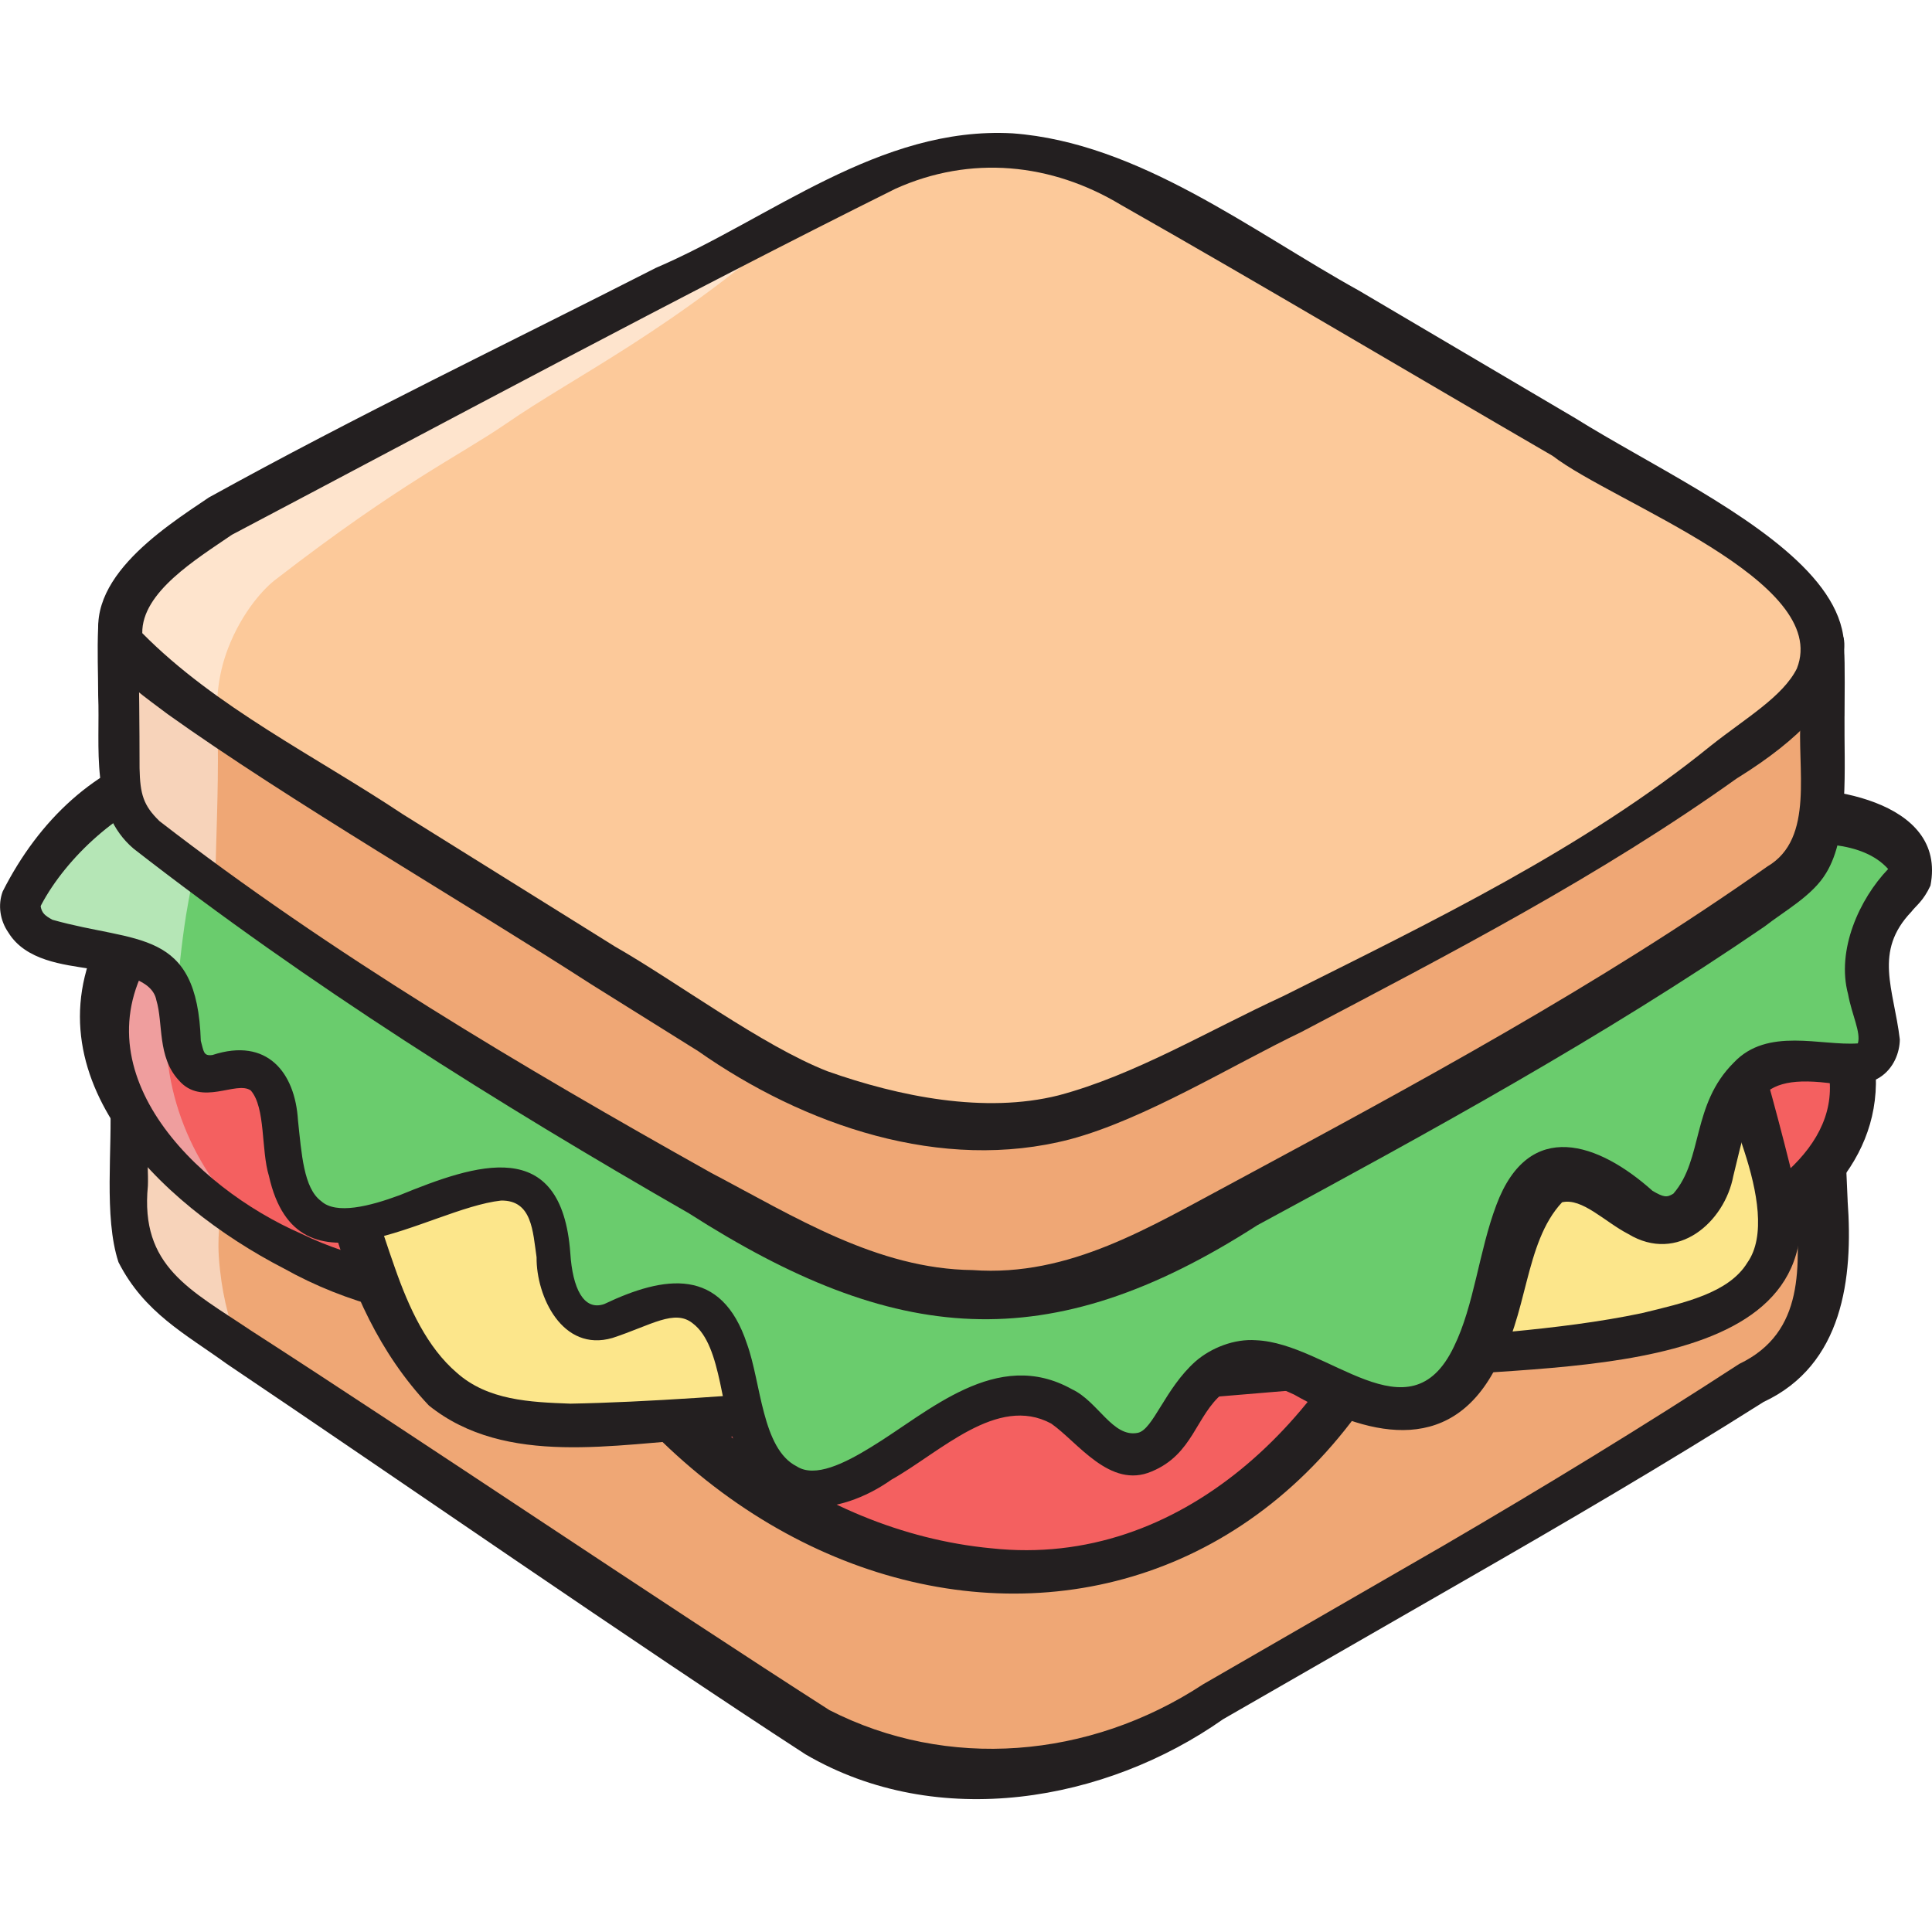
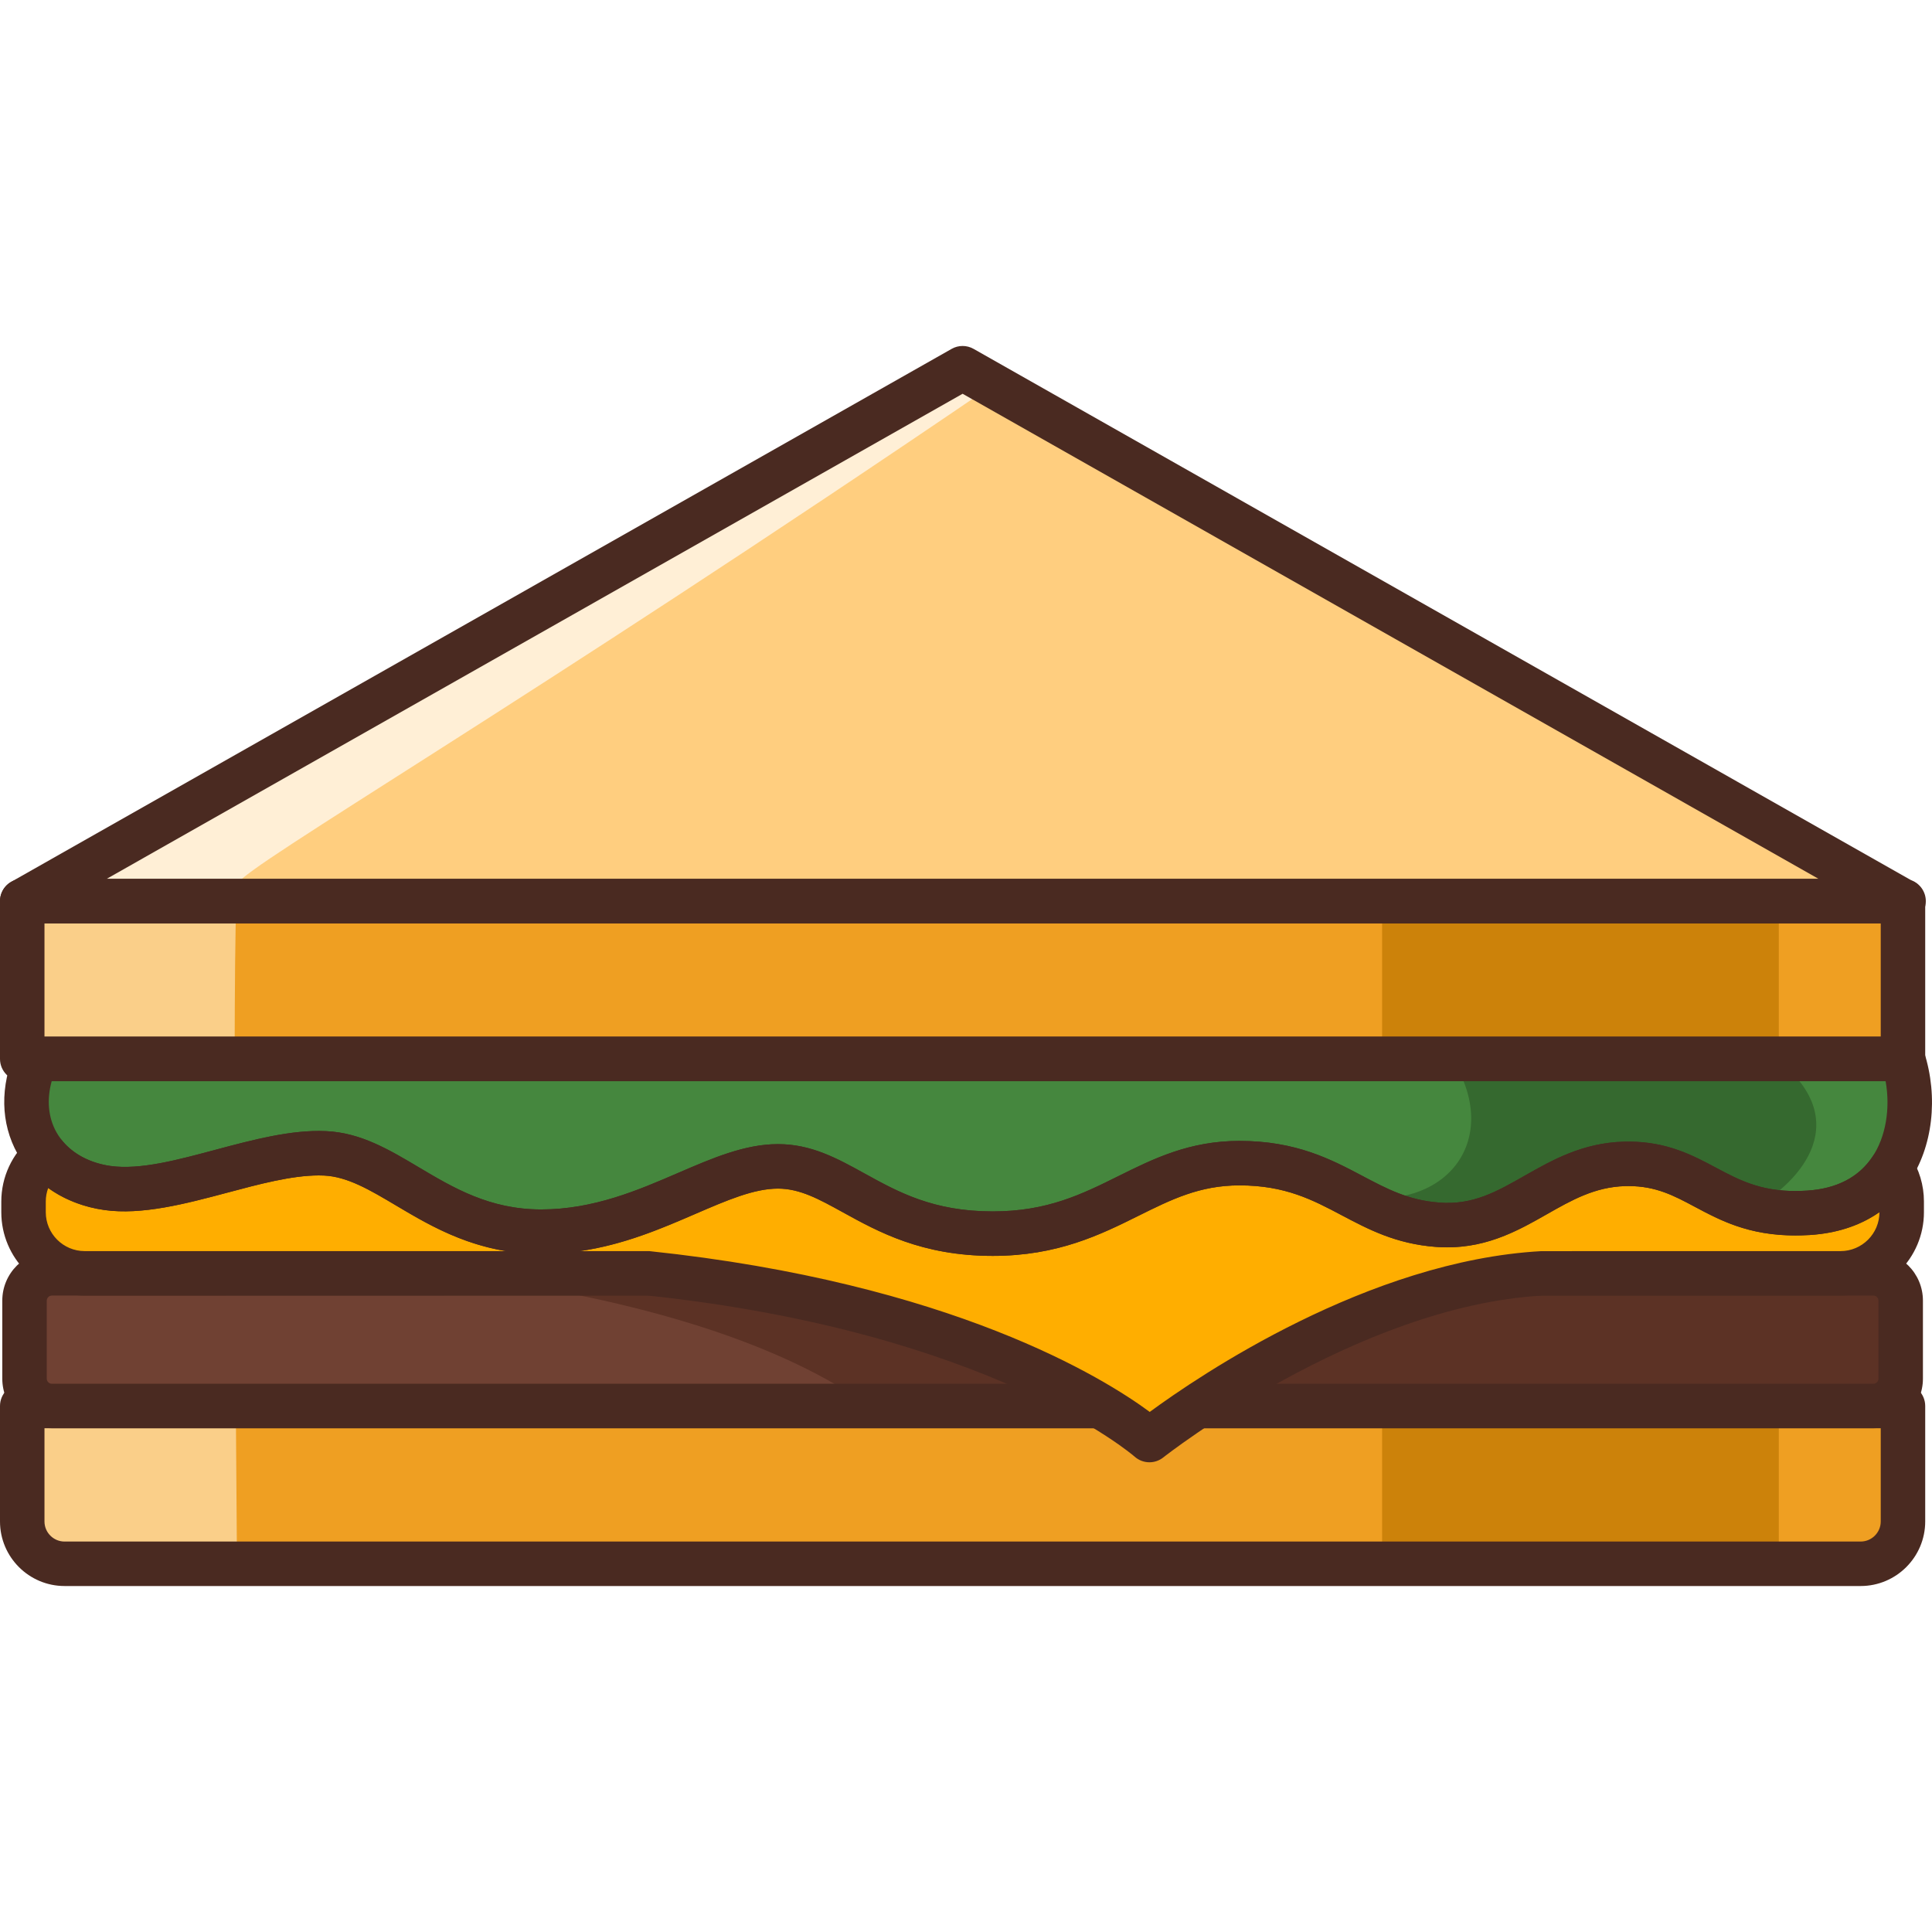
- <svg xmlns="http://www.w3.org/2000/svg" id="fi_11792425" enable-background="new 0 0 64 64" viewBox="0 0 64 64">
+ <svg xmlns="http://www.w3.org/2000/svg" id="fi_12542527" enable-background="new 0 0 512 512" viewBox="0 0 512 512">
  <g>
+     <path clip-rule="evenodd" d="m5.895 372.599h498.414v30.6c0 6.17-5.047 11.218-11.219 11.218h-475.977c-6.172 0-11.218-5.048-11.218-11.218z" fill="#ef9f22" fill-rule="evenodd" />
+     <path clip-rule="evenodd" d="m5.895 372.599h56.601c.101 15.768.21 30.273.306 41.82h-45.688c-6.174 0-11.219-5.045-11.219-11.219z" fill="#facf89" fill-rule="evenodd" />
+     <path clip-rule="evenodd" d="m366.28 371.663h105.121v41.82h-105.121z" fill="#cc820a" fill-rule="evenodd" />
    <g>
-       <path d="m60.348 39.813c.068 1.945.021 2.843-.141 3.364-.351 1.131-.863 1.774-1.472 2.171-5.963 3.885-12.418 7.475-19.76 11.724-1.431.828-3.865 1.713-6.178 1.726-2.409.013-4.84-.83-6.206-1.7-7.698-4.9-14.756-9.621-19.864-13.262-.739-.527-1.609-1.312-1.985-1.843-.521-.736-.445-1.903-.467-2.717-.039-1.419-.021-1.929-.029-2.88-.006-.693.57-1.435.816-1.677 8.712-8.553 18.088-18.202 27.104-17.969 8.861.229 18.957 12.458 26.664 19.001.437.371 1.424 1.368 1.44 1.83s.036 1.011.078 2.233z" fill="#efa775" />
-       <path d="m7.976 44.721c-.435-.293-.852-.585-1.25-.878-.743-.527-1.613-1.327-1.975-1.854-.525-.741-.453-1.893-.471-2.712-.036-1.425-.018-1.932-.036-2.888 0-.683.58-1.424.815-1.678.743-.722 1.468-1.444 2.211-2.185.054 4.312.036 6.81-.018 8.293-.018.195-.036.644.036 1.249.109 1.015.362 1.912.689 2.654z" fill="#f7d3ba" />
-       <path d="m61.205 39.783c.187 2.558-.152 5.429-2.782 6.657-3.237 2.048-6.607 4.017-9.917 5.918 0.0 0-7.989 4.593-7.989 4.593-3.874 2.728-9.446 3.728-13.832 1.165-5.663-3.675-13.556-9.157-19.173-12.936-1.365-.989-2.731-1.688-3.587-3.368-.497-1.51-.192-3.806-.278-5.384.031-1.604 1.554-2.572 2.512-3.585 3.24-3.119 6.707-6.576 10.198-9.393 19.189-16.504 28.342-.581 42.994 11.672.729.722 1.589 1.287 1.76 2.505.028.587.067 1.561.095 2.158zm-1.714.06-.053-2.172c-1.14-1.584-3.163-2.973-4.566-4.447-13.024-12.085-20.862-23.56-37.836-8.945-3.422 2.784-6.911 6.261-10.079 9.374-.377.456-1.953 1.755-2.051 2.397-.149.619.023 2.572-.007 3.235-.263 2.67 1.408 3.442 3.402 4.783 5.591 3.604 13.617 9.024 19.175 12.582 3.9 1.994 8.599 1.624 12.376-.854 0-0 7.978-4.604 7.978-4.604 3.288-1.919 6.593-3.935 9.784-6.01 2.201-1.053 1.989-3.266 1.878-5.338z" fill="#231f20" />
+       <path d="m493.09 420.312h-475.978c-9.434 0-17.112-7.677-17.112-17.112v-30.599c0-3.254 2.64-5.893 5.893-5.893h498.415c3.254 0 5.893 2.64 5.893 5.893v30.599c.001 9.435-7.677 17.112-17.111 17.112zm-481.303-41.818v24.706c0 2.935 2.39 5.326 5.326 5.326h475.977c2.935 0 5.326-2.39 5.326-5.326v-24.706z" fill="#4a2a21" />
+     </g>
+     <path clip-rule="evenodd" d="m13.736 337.446h482.733c3.976 0 7.232 3.254 7.232 7.232v20.688c0 3.978-3.256 7.232-7.232 7.232h-482.733c-3.978 0-7.235-3.254-7.235-7.232v-20.688c0-3.978 3.257-7.232 7.235-7.232z" fill="#704133" fill-rule="evenodd" />
+     <path clip-rule="evenodd" d="m117.877 337.444h378.594c3.978 0 7.23 3.256 7.23 7.232v20.688c0 3.982-3.252 7.23-7.23 7.23h-266.116c-22.187-15.627-57.857-28.223-112.478-35.15z" fill="#5c3225" fill-rule="evenodd" />
+     <g>
+       <path d="m496.47 378.494h-482.734c-7.24 0-13.13-5.89-13.13-13.126v-20.688c0-7.236 5.89-13.126 13.13-13.126h482.734c7.236 0 13.126 5.89 13.126 13.126v20.688c0 7.237-5.89 13.126-13.126 13.126zm-482.734-35.153c-.729 0-1.343.614-1.343 1.339v20.688c0 .725.614 1.339 1.343 1.339h482.734c.725 0 1.339-.614 1.339-1.339v-20.688c0-.725-.614-1.339-1.339-1.339z" fill="#4a2a21" />
+     </g>
+     <g clip-rule="evenodd" fill-rule="evenodd">
+       <path d="m22.434 302.219h465.336c8.91 0 16.198 7.286 16.198 16.195v2.836c0 8.908-7.288 16.196-16.198 16.196h-79.012c-52.075 2.9-104.15 44.179-104.15 44.179s-38.136-34.191-132.556-44.179h-149.618c-8.91 0-16.196-7.288-16.196-16.196v-2.836c0-8.909 7.286-16.195 16.196-16.195z" fill="#ffae00" />
+       <path d="m255.102 97.578 124.602 70.614 124.605 70.617h-249.207-249.207l124.602-70.617z" fill="#ffce7f" />
+       <path d="m255.1 97.578 7.957 4.509c-124.124 84.604-198.15 127.474-200.026 132.026-.156.374-.285 2.016-.394 4.695h-56.742l124.602-70.614z" fill="#ffefd6" />
+       <path d="m5.895 238.809h498.414v41.818h-498.414z" fill="#ef9f22" />
+       <path d="m5.895 238.809h56.742c-.296 7.379-.425 22.724-.457 41.82h-56.285z" fill="#facf89" />
+       <path d="m366.28 238.809h105.121v41.82h-105.121z" fill="#cc820a" />
+       <path d="m504.305 280.629c5.319 16.552-.575 39.202-25.034 40.779-24.457 1.575-28.725-13.487-48.714-12.965-19.989.521-29.137 17.694-49.649 16.122-20.51-1.579-27.455-16.318-52.44-16.318-24.983 0-35.142 18.684-65.381 18.684-30.244 0-39.817-17.833-56.915-17.833s-35.661 17.312-62.751 17.312c-27.088 0-39.673-19.973-57.292-20.762-17.621-.788-40.808 11.549-57.639 9.186-16.83-2.363-26.301-17.363-18.935-34.204h367.833 126.917z" fill="#45873e" />
+       <path d="m464.643 320.105c-12.788-3.464-18.9-12.06-34.087-11.663-19.989.523-29.137 17.694-49.649 16.12-9.097-.697-15.525-3.989-22.043-7.433 25.438 3.838 39.065-15.857 25.944-36.501h86.01c22.105 17.388 4.094 34.254-6.175 39.477z" fill="#35692f" />
    </g>
    <g>
-       <path d="m4.351 31.001c-.155.254-.951 1.612-.861 3.343.177 3.424 3.676 5.597 5.205 6.547 1.659 1.03 3.218 1.518 4.456 1.764 3.943.785 7.329-.341 9.437-1.347-.145-1.753-.753-6.68-4.007-10.029-4.431-4.561-11.838-4.209-14.23-.279z" fill="#f46060" />
-       <path d="m8.828 40.975c-.036-.02-.091-.059-.127-.078-1.54-.956-5.038-3.122-5.219-6.556-.072-1.737.707-3.083.87-3.337.743-1.229 1.993-2.127 3.479-2.615-.743.8-2.193 2.654-2.32 5.366-.145 2.771 1.124 5.483 3.316 7.22z" fill="#ef9e9e" />
-       <path d="m17.258 28.633c-4.224-2.541-10.72-2.72-13.69 1.879-2.935 4.975 1.736 9.395 5.834 11.507 4.188 2.344 9.36 2.291 13.833.68.609-.215.984-.859.877-1.521-.501-4.796-2.487-9.932-6.854-12.545zm-7.266 12.241c-3.579-1.557-7.498-5.494-4.85-9.395 2.309-3.311 7.731-2.899 10.791-.77 3.221 2.13 4.653 6.031 5.064 9.789-3.347 1.807-7.516 2.076-11.006.376z" fill="#231f20" />
+       <path d="m504.466 244.703c-.054 0-.104 0-.157 0h-498.416c-2.674 0-5.015-1.803-5.698-4.389-.683-2.59.464-5.31 2.793-6.63l249.208-141.231c1.803-1.021 4.006-1.021 5.809 0l248.49 140.824c2.256.825 3.864 2.993 3.864 5.533 0 3.254-2.64 5.893-5.893 5.893zm-476.223-11.786h453.716l-226.858-128.566z" fill="#4a2a21" />
    </g>
    <g>
-       <path d="m58.006 30.735c3.389 2.728 3.462 4.811 3.426 5.473-.253 4.692-9.674 6.823-10.607 7.025-4.267.923-7.864.283-10.08-.327 5.754-4.057 11.508-8.114 17.262-12.171z" fill="#f46060" />
-       <path d="m62.088 35.04c-.626-2.183-2.076-4.027-4.044-5.172-5.941 4.027-11.919 8.107-17.842 12.259-.179.125-.322.322-.376.537-.143.519.161 1.02.662 1.163 2.559.662 5.226.877 7.856.644 4.778-.644 14.621-3.096 13.744-9.431zm-13.905 7.731c-1.736.143-3.472.018-5.19-.304 5.011-3.579 9.986-7.176 14.979-10.863.054.233-.072.161.197.376.662.537 1.288 1.217 1.754 1.933 3.615 5.709-7.838 8.483-11.74 8.858z" fill="#231f20" />
+       <path d="m504.309 286.521h-498.416c-3.254 0-5.893-2.64-5.893-5.893v-41.818c0-3.254 2.64-5.893 5.893-5.893h498.415c3.254 0 5.893 2.64 5.893 5.893v41.818c.001 3.253-2.639 5.893-5.892 5.893zm-492.522-11.787h486.628v-30.031h-486.628z" fill="#4a2a21" />
    </g>
    <g>
-       <path d="m17.988 40.246c.576 1.455 1.621 3.67 3.439 5.77 4.246 4.905 11.935 8.29 18.492 4.434 4.601-2.705 6.63-7.791 7.325-9.83-9.752-.125-19.505-.249-29.257-.374z" fill="#f46060" />
-       <path d="m47.252 39.872c-9.95-.251-20.151-.304-30.137-.233-.358.734.125 1.539.465 2.165 7.302 14.299 25.305 15.39 30.423-1.181-0-.412-.34-.752-.752-.752zm-14.406 11.418c-5.906-.555-11.382-4.85-13.493-10.415 8.984.304 17.806.483 26.844.501-2.094 5.583-7.051 10.594-13.35 9.914z" fill="#231f20" />
+       <path d="m263.085 332.824c-18.785 0-30.369-6.396-39.681-11.534-6.377-3.518-11.415-6.3-17.235-6.3-6.35 0-13.533 3.1-21.847 6.691-11.526 4.976-24.59 10.62-40.905 10.62-16.874 0-28.849-7.121-38.468-12.838-6.906-4.105-12.869-7.651-19.088-7.931l-1.397-.031c-7.148 0-15.846 2.325-24.257 4.574-11.058 2.954-22.645 5.989-32.54 4.593-10.129-1.423-18.52-6.853-23.013-14.895-4.531-8.111-4.708-17.88-.499-27.506.936-2.149 3.058-3.534 5.398-3.534h494.751c2.559 0 4.827 1.654 5.609 4.09 3.845 11.967 2.302 25.181-4.029 34.478-3.998 5.867-11.791 13.057-26.236 13.989-14.822.898-23.159-3.557-30.507-7.478-5.529-2.947-10.302-5.494-17.577-5.494l-.856.012c-8.023.211-14.216 3.729-20.777 7.459-7.232 4.109-15.428 8.767-26.398 8.767h-.004c-1.001 0-2.026-.038-3.073-.119-10.574-.813-17.853-4.662-24.894-8.384-7.697-4.071-14.964-7.915-27.1-7.915-10.513 0-18.037 3.733-26.751 8.061-10.029 4.981-21.402 10.625-38.626 10.625zm-56.915-29.62c8.855 0 15.693 3.775 22.933 7.77 8.963 4.95 18.237 10.064 33.983 10.064 14.457 0 23.654-4.562 33.388-9.396 9.201-4.566 18.716-9.289 31.992-9.289 15.06 0 24.383 4.934 32.609 9.285 6.523 3.445 12.155 6.427 20.285 7.052 9.009.729 15.305-2.916 22.753-7.148 7.179-4.079 15.317-8.706 26.29-8.99l1.163-.015c10.221 0 17.074 3.657 23.121 6.879 6.626 3.534 12.865 6.86 24.203 6.112 7.789-.499 13.594-3.48 17.254-8.855 3.587-5.276 4.869-12.846 3.564-20.151h-486.01c-1.347 4.915-.929 9.611 1.243 13.502 2.682 4.8 7.919 8.069 14.369 8.974 7.858 1.101 17.956-1.665 27.856-4.309 9.83-2.628 20.074-5.341 29.225-4.927 9.17.407 16.656 4.857 24.583 9.573 9.247 5.494 18.808 11.181 32.444 11.181 13.882 0 25.757-5.13 36.235-9.654 9.116-3.936 17.73-7.658 26.517-7.658z" fill="#4a2a21" />
    </g>
    <g>
-       <path d="m13.453 18.433c-.563.034-5.452 3.083-5.064 4.166 1.203 3.353.709 10.112 3.895 19.286.549 1.579 1.537 4.431 4.189 5.061 1.408.334 3.557.351 6.741.036 2.153-.213 27.073-2.049 30.179-2.614 3.697-.673 4.446-1.272 5.073-2.167 1.106-1.58-.007-4.29-.372-5.422-2.704-8.383-4.12-13.616-5.371-18.998-.105-.453.025-1.76-1.232-2.724-1.332-1.022-3.388-1.124-7.227-1.162-6.594-.064-21.95 4.002-30.811 4.539z" fill="#fce68b" />
-       <path d="m13.497 19.162c-1.234.673-3.009 1.734-4.084 2.896-.238.187-.329.6-.317.33 1.017 3.566 1.013 7.5 1.746 11.061.517 2.902 1.254 5.757 2.234 8.533.474 1.36 1.08 2.657 2.056 3.492 1.028.916 2.424.974 3.763 1.024 5.015-.091 12.692-.944 17.778-1.25-0-0 8.913-.735 8.913-.735 2.946-.303 5.989-.423 8.802-1.013 1.405-.341 2.879-.665 3.494-1.671.621-.875.328-2.383-.103-3.704-2.341-7.039-4.634-14.179-6.143-21.451-2.226-4.023-16.212-.768-20.358-.177-5.873 1.021-11.728 2.241-17.78 2.664zm-.088-1.458c7.611.24 37.1-9.512 39.885-1.624 1.471 8.392 4.538 16.101 6.344 23.963.447 6.092-9.953 5.007-13.938 5.773-0-0-8.921.746-8.921.746-2.944.237-10.52.856-13.366 1.098-2.997.156-6.647.954-9.205-1.1-3.281-3.475-3.697-8.435-4.783-12.856-.761-3.74-.729-7.388-1.748-11.008-.046-.259-.018-.517.044-.639.87-1.793 2.77-2.743 4.362-3.785.49-.209.738-.49 1.327-.567z" fill="#231f20" />
-     </g>
-     <g>
-       <path d="m58.488 27.091c3.857-.36 4.706 1.101 4.798 1.632.131.756-1.071.941-1.406 2.843-.259 1.469.703 2.552.252 3.329-.532.916-2.384-.203-3.747.487-1.846.934-1.174 4.361-2.819 4.961-1.304.476-2.248-1.491-3.729-1.456-2.374.056-1.588 6.143-4.326 7.54-2.567 1.31-5.172-2.719-7.424-.83-1.062.89-1.251 2.399-2.408 2.57-1.019.151-1.498-.948-2.475-1.561-3.155-1.982-6.752 4.199-9.315 2.411-1.781-1.243-.976-4.981-2.865-5.817-1.49-.66-2.817 1.298-3.976.348-.955-.784-.474-2.476-1.145-3.654-1.354-2.375-6.043 2.258-7.855.169-1.123-1.294-.322-4.046-1.603-4.572-.742-.305-1.476.422-2.047-.108-.514-.476-.387-1.662-.612-2.441-.644-2.23-4.825-.78-5.121-2.876-.091-.645 2.234-3.845 4.991-4.606 17.519.541 35.13 1.085 52.834 1.631z" fill="#6acc6d" />
-       <path d="m7.202 25.495c-.394 1.638-.841 3.603-1.038 4.817-.161 1.021-.25 1.966-.322 2.871-.018-.077-.036-.173-.054-.251-.644-2.216-4.832-.771-5.118-2.871-.09-.636 2.219-3.835 4.993-4.606.519.019 1.02.039 1.539.039z" fill="#b5e6b6" />
-       <path d="m58.46 26.167c1.883-.242 6.05.311 5.489 3.17-.24.516-.478.663-.633.867-1.262 1.323-.582 2.547-.382 4.228-.003.418-.193.966-.682 1.269-.481.282-.878.248-1.19.246-2.939-.484-3.025.463-3.644 3.011-.287 1.522-1.844 2.911-3.481 1.919-.775-.4-1.527-1.205-2.191-1.05-1.273 1.362-1.119 3.791-2.209 5.503-1.559 2.974-4.343 2.184-6.668.867-.98-.459-1.754-.583-2.361-.045-.902.745-.98 2.023-2.359 2.593-1.382.592-2.447-.975-3.327-1.588-1.79-.966-3.683.959-5.292 1.859-1.73 1.223-4.109 1.469-5.047-.861-.635-1.281-.535-3.557-1.531-4.314-.601-.492-1.385.061-2.662.48-1.664.484-2.529-1.383-2.515-2.672-.126-.852-.144-1.895-1.176-1.879-2.459.272-6.732 3.458-7.69-.814-.265-.858-.104-2.264-.602-2.833-.48-.337-1.626.543-2.385-.338-.715-.769-.512-1.895-.742-2.65-.125-.677-1.117-.895-2.206-1.044-.865-.139-2.124-.262-2.698-1.202-.272-.392-.356-.905-.186-1.36 1.193-2.354 3.053-4.139 5.59-4.827 0.0 0 52.782 1.463 52.782 1.463zm.057 1.848-52.886-1.8.224-.027s-.067.022-.067.022c-1.782.518-3.593 2.192-4.427 3.775-.002.012-.038.101-.021.049-.001-.062-.018-.074.005-.017.04.23.144.316.394.452 2.796.79 4.792.257 4.913 4.01.098.338.077.515.387.469 1.818-.595 2.736.586 2.832 2.163.119 1.105.187 2.248.765 2.675.498.46 1.617.17 2.598-.192 2.534-1.034 5.372-2.015 5.659 1.926.074 1.14.434 1.916 1.122 1.679 1.996-.95 3.887-1.243 4.732 1.325.466 1.286.494 3.47 1.644 4.05.604.393 1.589-.098 2.468-.639 1.903-1.156 4.154-3.313 6.652-1.914.864.402 1.35 1.614 2.183 1.443.507-.11.895-1.46 1.904-2.362.523-.456 1.294-.759 2.011-.705 2.386.098 5.079 3.311 6.556.209.671-1.37.824-3.151 1.405-4.692 1.083-2.89 3.393-2.06 5.173-.465.366.212.469.229.689.093.995-1.137.593-2.946 2.005-4.345 1.112-1.18 2.886-.545 4.107-.633.108-.365-.198-.94-.323-1.626-.396-1.466.377-3.163 1.327-4.151-.841-.939-2.511-.917-4.032-.772z" fill="#231f20" />
-     </g>
-     <g>
-       <path d="m60.374 21.298c-.033 1.014.018.385 0 2.191-.024 2.341.004 2.771-.003 3.134-.019 1.003-.283 1.919-1.271 2.643-5.226 3.831-14.158 8.695-21.359 12.467-1.046.548-3.272 1.367-6.072 1.149-2.635-.205-4.574-1.281-5.537-1.779-7.836-4.048-16.434-9.765-20.604-12.887-1.385-1.037-1.475-1.628-1.522-2.544-.059-1.165 0-1.238 0-1.832 0-2.38-.079-1.952-.043-3.221 18.432.134 37.979.546 56.41.68z" fill="#efa775" />
-       <path d="m7.56 21.461c-.525 1.327-.362 2.517-.344 3.142.018 1.62-.054 3.044-.091 4.781-.58-.429-1.124-.82-1.595-1.171-1.395-1.034-1.486-1.62-1.522-2.537-.054-1.171 0-1.249 0-1.834 0-2.381-.073-1.951-.036-3.22 1.323.019 2.646.019 3.987.039-.145.234-.29.507-.399.8z" fill="#f7d3ba" />
-       <path d="m61.103 23.73c0-.394.02-1.835-.016-2.211.018-.34.016-.42-.199-.706l-56.927-.823c-.322 0-.691.423-.709.763-.036.859 0 1.5 0 2.287.072 1.7-.293 3.822 1.174 5.074 5.816 4.528 12.008 8.411 18.397 12.08 6.8 4.349 11.901 4.85 18.826.394 5.727-3.096 11.418-6.21 16.804-9.896.662-.519 1.593-1.02 2.04-1.772.772-1.26.593-3.46.609-5.19zm-2.559 4.975c-5.583 3.937-11.65 7.212-17.663 10.451-2.792 1.485-5.44 3.15-8.662 2.917-3.168-.036-5.906-1.772-8.662-3.221-6.264-3.508-12.581-7.248-18.272-11.65-.537-.519-.644-.895-.662-1.754 0-1.396-.018-2.828-.036-4.206l55.066.555v1.915c-.143 1.718.483 4.062-1.11 4.993z" fill="#231f20" />
-     </g>
-     <g>
-       <path d="m56.858 25.109c-4.835 3.844-14.464 8.652-17.506 10.222-4.112 2.122-5.882 2.068-7.135 1.961-1.582-.135-4.168-.357-6.96-2.016-9.897-5.879-13.114-8.074-15.768-9.843-3.026-2.018-5.439-3.526-5.532-4.429-.137-1.326 1.636-3.08 4.724-4.693 7.277-3.802 13.781-6.948 18.829-9.695 1.844-1.003 4.043-1.852 6.038-1.627 2.073.234 3.11.739 5.552 2.028 4.973 2.626 11.127 6.333 17.018 9.989 2.349 1.458 4.096 2.509 4.258 4.292.16 1.763-2.074 2.664-3.516 3.811z" fill="#fcc99a" />
-       <path d="m26.624 7.1c-4.331 3.844-7.539 5.327-9.876 6.947-1.54 1.054-3.479 1.951-7.593 5.132-.399.293-1.124 1.073-1.595 2.283-.362.937-.399 1.795-.362 2.439-1.885-1.249-3.171-2.225-3.244-2.888-.127-1.327 1.631-3.083 4.73-4.703 6.85-3.591 13.03-6.576 17.941-9.21z" fill="#fee4cd" />
-       <path d="m57.553 25.772c-4.578 3.268-9.503 5.811-14.446 8.415-2.286 1.097-5.187 2.893-7.652 3.552-4.264 1.115-8.82-.458-12.329-2.92-0.0 0-3.527-2.204-3.527-2.204-4.123-2.661-10.084-6.127-14.039-8.954-.726-.552-1.578-1.109-2.117-1.968-.958-2.343 1.949-4.184 3.473-5.212 4.935-2.728 9.858-5.082 14.808-7.606 3.795-1.625 7.403-4.703 11.821-4.458 4.185.31 7.918 3.244 11.467 5.207-0.0 0 7.169 4.228 7.169 4.228 4.773 2.98 13.974 6.581 5.374 11.921zm-.861-1.083c1.114-.885 2.367-1.609 2.832-2.544 1.146-2.902-6.067-5.484-8.091-7.044-4.768-2.767-9.53-5.604-14.3-8.314-2.301-1.387-4.981-1.659-7.477-.531-6.99 3.475-15.063 7.815-21.974 11.459-1.177.807-2.989 1.902-2.969 3.258 2.416 2.45 5.746 4.079 8.632 6.001 0-0 7.029 4.383 7.029 4.383 2.028 1.157 4.88 3.288 7.04 4.131 2.371.838 5.205 1.41 7.649.798 2.509-.665 4.937-2.13 7.444-3.288 4.915-2.461 9.969-4.887 14.184-8.309z" fill="#231f20" />
+       <path d="m304.608 387.519c-1.404 0-2.809-.503-3.921-1.496-.441-.388-38.346-33.101-129.256-42.716l-148.997.035c-12.178 0-22.089-9.911-22.089-22.093v-2.835c0-6.477 2.847-12.612 7.804-16.825 1.201-1.024 2.751-1.519 4.343-1.381 1.573.142 3.023.909 4.025 2.129 2.916 3.545 7.459 5.913 12.792 6.661 7.885 1.093 17.964-1.661 27.856-4.309 9.83-2.624 20.059-5.36 29.225-4.927 9.17.407 16.656 4.857 24.583 9.573 9.247 5.494 18.808 11.181 32.444 11.181 13.882 0 25.757-5.13 36.235-9.654 9.116-3.937 17.73-7.658 26.517-7.658 8.855 0 15.693 3.775 22.933 7.77 8.963 4.95 18.237 10.064 33.983 10.064 14.457 0 23.654-4.562 33.388-9.396 9.201-4.566 18.716-9.289 31.992-9.289 15.06 0 24.383 4.934 32.609 9.285 6.523 3.449 12.155 6.427 20.285 7.052 8.963.729 15.309-2.916 22.753-7.148 7.179-4.079 15.317-8.706 26.29-8.99l1.163-.015c10.221 0 17.078 3.657 23.125 6.879 5.993 3.196 11.649 6.216 21.08 6.216h.004c.998 0 2.034-.031 3.116-.104 7.958-.514 13.84-3.607 17.481-9.197 1.086-1.665 2.935-2.674 4.923-2.678h.015c1.98 0 3.829.998 4.923 2.651 2.375 3.607 3.63 7.793 3.63 12.109v2.835c0 12.182-9.911 22.093-22.089 22.093h-79.012c-49.304 2.751-99.985 42.501-100.491 42.904-1.076.852-2.369 1.274-3.662 1.274zm-150.915-55.965h18.359c80.229 8.46 120.65 33.753 132.64 42.62 13.091-9.615 57.914-40.061 103.741-42.608l79.338-.012c5.682 0 10.302-4.623 10.302-10.306v-.012c-4.424 3.096-10.402 5.533-18.425 6.055-1.347.084-2.636.127-3.875.127h-.004c-12.378 0-19.948-4.04-26.628-7.601-5.525-2.951-10.302-5.498-17.577-5.498l-.856.012c-8.023.211-14.216 3.729-20.773 7.459-7.892 4.489-16.878 9.611-29.479 8.648-10.574-.813-17.853-4.662-24.894-8.384-7.697-4.071-14.964-7.915-27.1-7.915-10.513 0-18.037 3.733-26.751 8.061-10.033 4.98-21.406 10.624-38.629 10.624-18.785 0-30.369-6.396-39.681-11.534-6.377-3.518-11.415-6.3-17.235-6.3-6.35 0-13.533 3.1-21.847 6.691-8.994 3.888-18.931 8.181-30.626 9.873zm-140.916-16.717c-.422 1.132-.645 2.34-.645 3.576v2.835c0 5.682 4.62 10.306 10.302 10.306h111.668c-12.132-1.972-21.406-7.486-29.152-12.09-6.906-4.105-12.869-7.651-19.088-7.931l-1.397-.031c-7.148 0-15.846 2.325-24.257 4.574-11.054 2.951-22.641 5.989-32.54 4.593-5.591-.786-10.69-2.805-14.891-5.832z" fill="#4a2a21" />
    </g>
  </g>
</svg>
